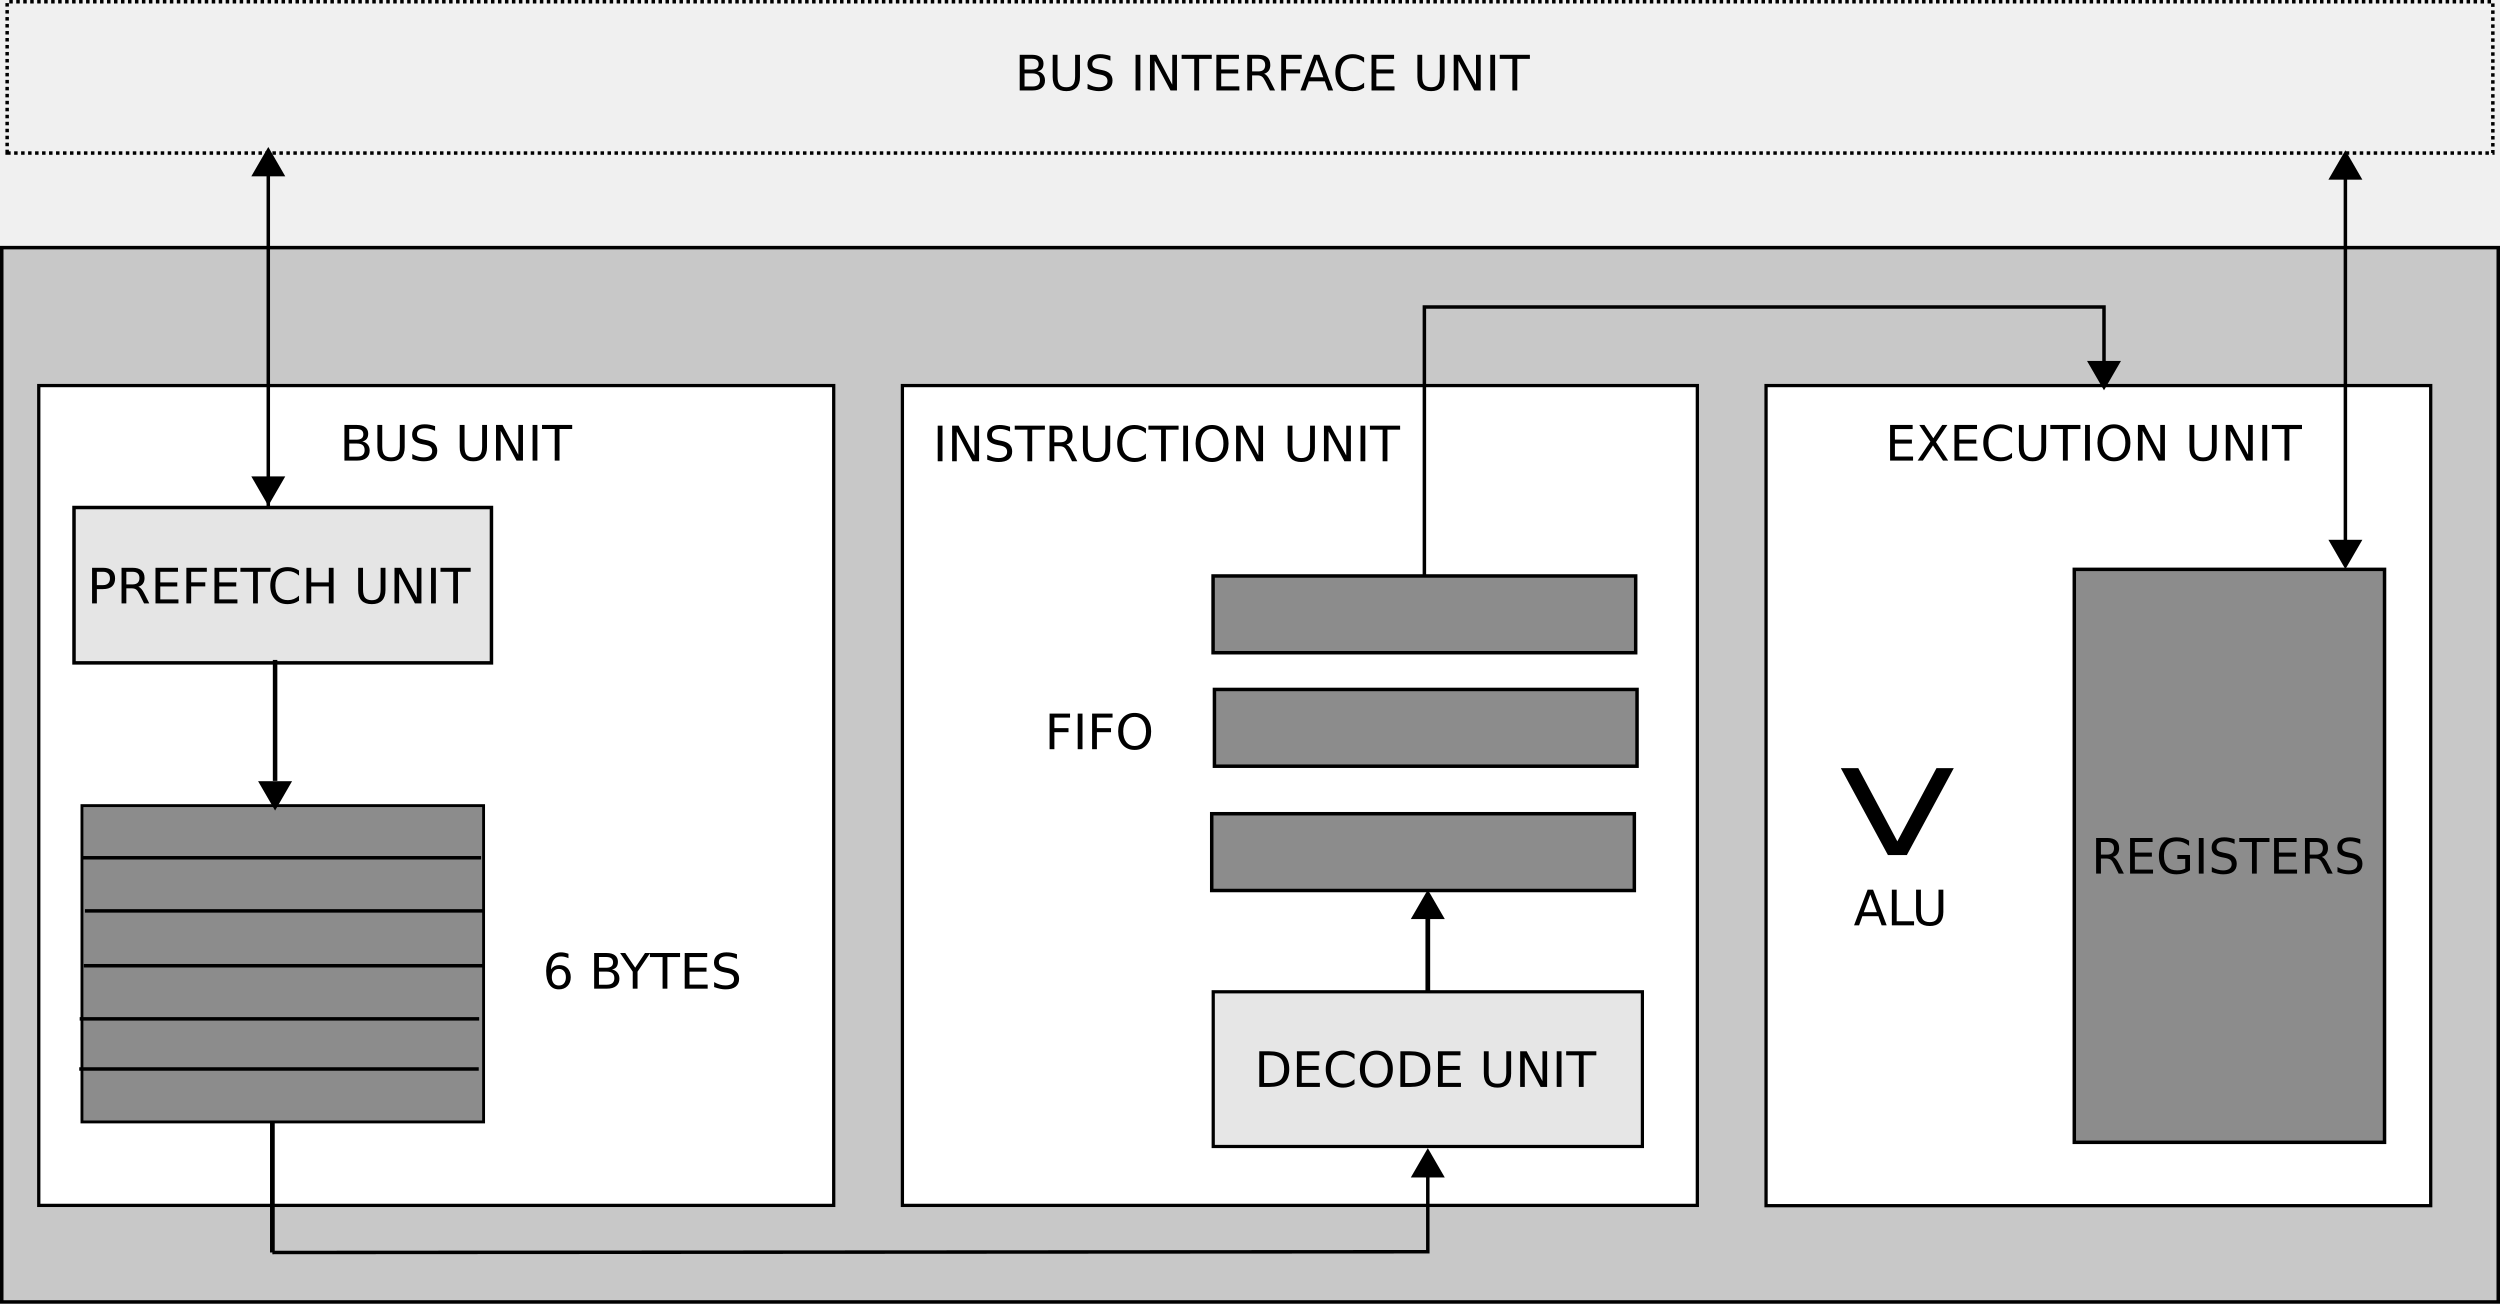
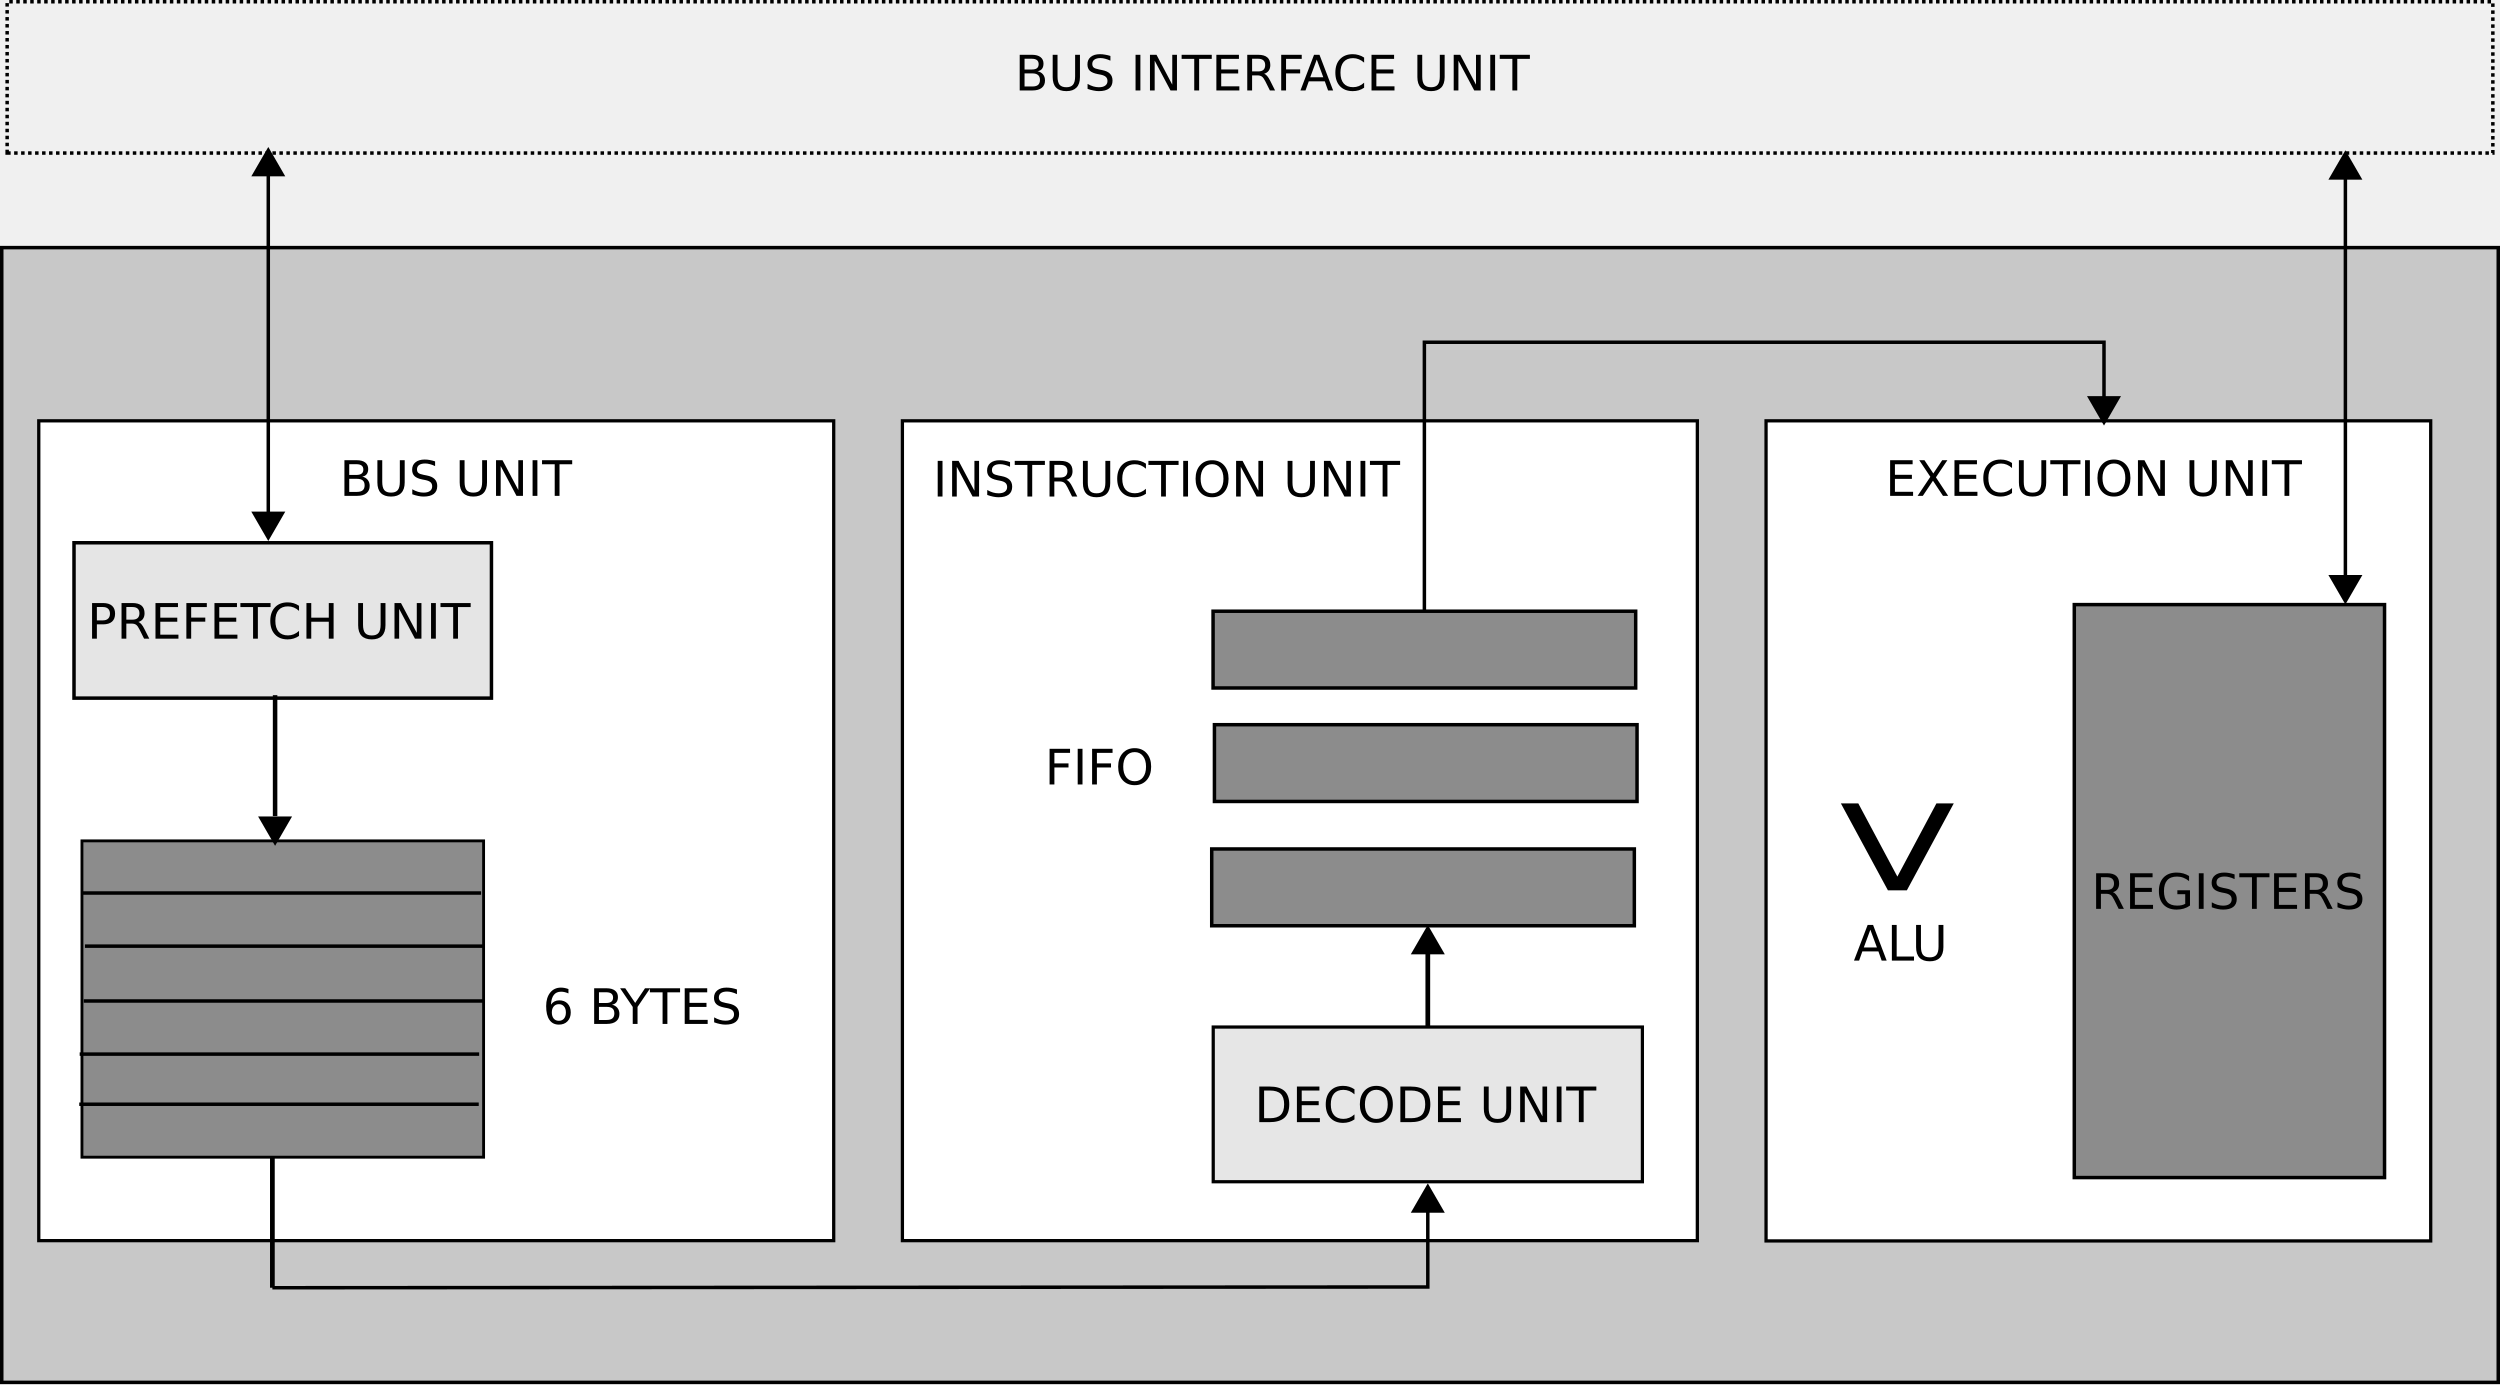
- <svg xmlns="http://www.w3.org/2000/svg" version="1.1" id="svg1" width="763.979" height="398.401" viewBox="0 0 763.979 398.401">
+ <svg xmlns="http://www.w3.org/2000/svg" version="1.1" id="svg1" width="763.979" height="422.974" viewBox="0 0 763.979 422.974">
  <defs id="defs1" />
  <g id="g1" transform="translate(-0.8682266,-0.3216143)">
    <path id="path1" d="m 22.891,2936.83 h 5697.07 v 346.758 H 22.891 Z" style="fill:none;stroke:#000000;stroke-width:8;stroke-linecap:butt;stroke-linejoin:miter;stroke-miterlimit:4;stroke-dasharray:8, 8;stroke-dashoffset:0;stroke-opacity:1" transform="matrix(0.1333333,0,0,-0.1333333,0,438.6667)" />
-     <path id="path2" d="m 10.512,303.579 h 5721.84 V 2720.078 H 10.512 Z" style="fill:#c8c8c8;fill-opacity:1;fill-rule:nonzero;stroke:#000000;stroke-width:8;stroke-linecap:butt;stroke-linejoin:miter;stroke-miterlimit:4;stroke-dasharray:none;stroke-opacity:1" transform="matrix(0.1333333,0,0,-0.1333333,0,438.6667)" />
+     <path id="path2" d="m 10.512,119.285 h 5721.84 V 2720.078 H 10.512 Z" style="fill:#c8c8c8;fill-opacity:1;fill-rule:nonzero;stroke:#000000;stroke-width:8;stroke-linecap:butt;stroke-linejoin:miter;stroke-miterlimit:4;stroke-dasharray:none;stroke-opacity:1" transform="matrix(0.1333333,0,0,-0.1333333,0,438.6667)" />
    <text id="text2" xml:space="preserve" transform="matrix(1.333333,0,0,1.333333,311.024,27.96133)">
      <tspan id="tspan2" style="font-variant:normal;font-weight:normal;font-size:11.2px;font-family:'DejaVu Sans';writing-mode:lr-tb;fill:#000000;fill-opacity:1;fill-rule:nonzero;stroke:none" x="0" dx="0 0 0 0 0 0 0 0.079 0 0 -1.03 -0.202" y="0">BUS INTERFACE UNIT</tspan>
    </text>
-     <path id="path4-3" d="m 12.716,368.679 h 242.926 v -250.531 H 12.716 Z" style="fill:#ffffff;fill-opacity:1;fill-rule:nonzero;stroke:#000000;stroke-width:1;stroke-linecap:butt;stroke-linejoin:miter;stroke-miterlimit:4;stroke-dasharray:none;stroke-opacity:1" />
-     <path id="path4-3-9" d="m 276.635,368.679 h 242.926 v -250.531 h -242.926 z" style="fill:#ffffff;fill-opacity:1;fill-rule:nonzero;stroke:#000000;stroke-width:1;stroke-linecap:butt;stroke-linejoin:miter;stroke-miterlimit:4;stroke-dasharray:none;stroke-opacity:1" />
-     <path id="path3" d="M 23.484,202.891 H 151.052 V 155.412 H 23.484 Z" style="fill:#e5e5e5;fill-opacity:1;fill-rule:nonzero;stroke:#000000;stroke-width:1.067;stroke-linecap:butt;stroke-linejoin:miter;stroke-miterlimit:4;stroke-dasharray:none;stroke-opacity:1" />
-     <text id="text3" xml:space="preserve" x="27.536" y="184.724" style="font-size:16px;stroke-width:1.333">
-       <tspan id="tspan3" style="font-variant:normal;font-weight:normal;font-size:14.933px;font-family:'DejaVu Sans';writing-mode:lr-tb;fill:#000000;fill-opacity:1;fill-rule:nonzero;stroke:none;stroke-width:1.333" x="27.536" dx="0 0 0 0 0 0 -0.866" y="184.724">PREFETCH UNIT</tspan>
+     <path id="path25" d="m 621.41,2942.73 31.988,-55.35 H 589.41 Z" style="fill:#000000;fill-opacity:1;fill-rule:evenodd;stroke:#000000;stroke-width:8;stroke-linecap:butt;stroke-linejoin:miter;stroke-miterlimit:4;stroke-dasharray:none;stroke-opacity:1" transform="matrix(0.1333333,0,0,-0.1333333,0,438.6667)" />
+     <path id="path28" d="m 5381.99,2935.12 31.99,-55.35 H 5350 Z" style="fill:#000000;fill-opacity:1;fill-rule:evenodd;stroke:#000000;stroke-width:8;stroke-linecap:butt;stroke-linejoin:miter;stroke-miterlimit:4;stroke-dasharray:none;stroke-opacity:1" transform="matrix(0.1333333,0,0,-0.1333333,0,438.6667)" />
+     <path id="path4-3" d="m 12.716,379.452 h 242.926 V 128.921 H 12.716 Z" style="fill:#ffffff;fill-opacity:1;fill-rule:nonzero;stroke:#000000;stroke-width:1;stroke-linecap:butt;stroke-linejoin:miter;stroke-miterlimit:4;stroke-dasharray:none;stroke-opacity:1" />
+     <path id="path4-3-9" d="m 276.635,379.452 h 242.926 v -250.531 h -242.926 z" style="fill:#ffffff;fill-opacity:1;fill-rule:nonzero;stroke:#000000;stroke-width:1;stroke-linecap:butt;stroke-linejoin:miter;stroke-miterlimit:4;stroke-dasharray:none;stroke-opacity:1" />
+     <path id="path3" d="M 23.484,213.663 H 151.052 V 166.184 H 23.484 Z" style="fill:#e5e5e5;fill-opacity:1;fill-rule:nonzero;stroke:#000000;stroke-width:1.067;stroke-linecap:butt;stroke-linejoin:miter;stroke-miterlimit:4;stroke-dasharray:none;stroke-opacity:1" />
+     <text id="text3" xml:space="preserve" x="27.536" y="195.496" style="font-size:16px;stroke-width:1.333">
+       <tspan id="tspan3" style="font-variant:normal;font-weight:normal;font-size:14.933px;font-family:'DejaVu Sans';writing-mode:lr-tb;fill:#000000;fill-opacity:1;fill-rule:nonzero;stroke:none;stroke-width:1.333" x="27.536" dx="0 0 0 0 0 0 -0.866" y="195.496">PREFETCH UNIT</tspan>
    </text>
-     <path id="path4" d="M 540.557,368.765 H 743.672 V 118.148 H 540.557 Z" style="fill:#ffffff;fill-opacity:1;fill-rule:nonzero;stroke:#000000;stroke-width:1;stroke-linecap:butt;stroke-linejoin:miter;stroke-miterlimit:4;stroke-dasharray:none;stroke-opacity:1" />
-     <text id="text4" xml:space="preserve" transform="matrix(1.333333,0,0,1.333333,577.0027,141.0773)">
-       <tspan id="tspan4" style="font-variant:normal;font-weight:normal;font-size:11.2px;font-family:'DejaVu Sans';writing-mode:lr-tb;fill:#000000;fill-opacity:1;fill-rule:nonzero;stroke:none" x="0" dx="0 0 0 0 0 0 0 0 0 0 0.034" y="0">EXECUTION UNIT</tspan>
+     <path id="path4" d="M 540.557,379.538 H 743.672 V 128.921 H 540.557 Z" style="fill:#ffffff;fill-opacity:1;fill-rule:nonzero;stroke:#000000;stroke-width:1;stroke-linecap:butt;stroke-linejoin:miter;stroke-miterlimit:4;stroke-dasharray:none;stroke-opacity:1" />
+     <text id="text4" xml:space="preserve" x="577.003" y="151.85" style="font-size:16px;stroke-width:1.333">
+       <tspan id="tspan4" style="font-variant:normal;font-weight:normal;font-size:14.933px;font-family:'DejaVu Sans';writing-mode:lr-tb;fill:#000000;fill-opacity:1;fill-rule:nonzero;stroke:none;stroke-width:1.333" x="577.003" dx="0 0 0 0 0 0 0 0 0 0 0.045" y="151.85">EXECUTION UNIT</tspan>
    </text>
-     <text id="text4-1" xml:space="preserve" x="104.652" y="141.077" style="font-size:16px;stroke-width:1.333">
-       <tspan id="tspan4-2" style="font-variant:normal;font-weight:normal;font-size:14.933px;font-family:'DejaVu Sans';writing-mode:lr-tb;fill:#000000;fill-opacity:1;fill-rule:nonzero;stroke:none;stroke-width:1.333" x="104.652" dx="0 0 0 0 0.045" y="141.077">BUS UNIT</tspan>
+     <text id="text4-1" xml:space="preserve" x="104.652" y="151.85" style="font-size:16px;stroke-width:1.333">
+       <tspan id="tspan4-2" style="font-variant:normal;font-weight:normal;font-size:14.933px;font-family:'DejaVu Sans';writing-mode:lr-tb;fill:#000000;fill-opacity:1;fill-rule:nonzero;stroke:none;stroke-width:1.333" x="104.652" dx="0 0 0 0 0.045" y="151.85">BUS UNIT</tspan>
    </text>
-     <path id="path5" d="M 26.005,343.031 H 148.557 V 246.593 H 26.005 Z" style="fill:#8c8c8c;fill-opacity:1;fill-rule:nonzero;stroke:none;stroke-width:0.133" />
-     <path id="path6" d="M 25.912,246.51 H 148.652 v 96.667 H 25.912 Z" style="fill:none;stroke:#000000;stroke-width:0.875;stroke-linecap:butt;stroke-linejoin:miter;stroke-miterlimit:4;stroke-dasharray:none;stroke-opacity:1" />
-     <path id="path7" d="M 25.807,262.449 H 147.885" style="fill:none;stroke:#000000;stroke-width:1.067;stroke-linecap:butt;stroke-linejoin:miter;stroke-miterlimit:4;stroke-dasharray:none;stroke-opacity:1" />
-     <path id="path8" d="M 26.823,278.682 H 148.901" style="fill:none;stroke:#000000;stroke-width:1.067;stroke-linecap:butt;stroke-linejoin:miter;stroke-miterlimit:4;stroke-dasharray:none;stroke-opacity:1" />
-     <path id="path9" d="M 26.459,295.442 H 148.53" style="fill:none;stroke:#000000;stroke-width:1.067;stroke-linecap:butt;stroke-linejoin:miter;stroke-miterlimit:4;stroke-dasharray:none;stroke-opacity:1" />
-     <path id="path10" d="M 25.219,311.677 H 147.292" style="fill:none;stroke:#000000;stroke-width:1.067;stroke-linecap:butt;stroke-linejoin:miter;stroke-miterlimit:4;stroke-dasharray:none;stroke-opacity:1" />
-     <path id="path11" d="M 25.088,326.995 H 147.167" style="fill:none;stroke:#000000;stroke-width:1.067;stroke-linecap:butt;stroke-linejoin:miter;stroke-miterlimit:4;stroke-dasharray:none;stroke-opacity:1" />
-     <text id="text11" xml:space="preserve" x="166.721" y="302.445" style="font-size:16px;stroke-width:1.333">
-       <tspan id="tspan11" style="font-variant:normal;font-weight:normal;font-size:14.933px;font-family:'DejaVu Sans';writing-mode:lr-tb;fill:#000000;fill-opacity:1;fill-rule:nonzero;stroke:none;stroke-width:1.333" x="166.721" dx="0 0 0 -0.806 0 0.045" y="302.445">6 BYTES</tspan>
+     <path id="path5" d="M 26.005,353.803 H 148.557 V 257.365 H 26.005 Z" style="fill:#8c8c8c;fill-opacity:1;fill-rule:nonzero;stroke:none;stroke-width:0.133" />
+     <path id="path6" d="M 25.912,257.283 H 148.652 v 96.667 H 25.912 Z" style="fill:none;stroke:#000000;stroke-width:0.875;stroke-linecap:butt;stroke-linejoin:miter;stroke-miterlimit:4;stroke-dasharray:none;stroke-opacity:1" />
+     <path id="path7" d="M 25.807,273.221 H 147.885" style="fill:none;stroke:#000000;stroke-width:1.067;stroke-linecap:butt;stroke-linejoin:miter;stroke-miterlimit:4;stroke-dasharray:none;stroke-opacity:1" />
+     <path id="path8" d="M 26.823,289.455 H 148.901" style="fill:none;stroke:#000000;stroke-width:1.067;stroke-linecap:butt;stroke-linejoin:miter;stroke-miterlimit:4;stroke-dasharray:none;stroke-opacity:1" />
+     <path id="path9" d="M 26.459,306.215 H 148.53" style="fill:none;stroke:#000000;stroke-width:1.067;stroke-linecap:butt;stroke-linejoin:miter;stroke-miterlimit:4;stroke-dasharray:none;stroke-opacity:1" />
+     <path id="path10" d="M 25.219,322.449 H 147.292" style="fill:none;stroke:#000000;stroke-width:1.067;stroke-linecap:butt;stroke-linejoin:miter;stroke-miterlimit:4;stroke-dasharray:none;stroke-opacity:1" />
+     <path id="path11" d="M 25.088,337.767 H 147.167" style="fill:none;stroke:#000000;stroke-width:1.067;stroke-linecap:butt;stroke-linejoin:miter;stroke-miterlimit:4;stroke-dasharray:none;stroke-opacity:1" />
+     <text id="text11" xml:space="preserve" x="166.721" y="313.218" style="font-size:16px;stroke-width:1.333">
+       <tspan id="tspan11" style="font-variant:normal;font-weight:normal;font-size:14.933px;font-family:'DejaVu Sans';writing-mode:lr-tb;fill:#000000;fill-opacity:1;fill-rule:nonzero;stroke:none;stroke-width:1.333" x="166.721" dx="0 0 0 -0.806 0 0.045" y="313.218">6 BYTES</tspan>
    </text>
-     <path id="path12" d="m 84.932,201.989 v 36.964" style="fill:none;stroke:#000000;stroke-width:1.381;stroke-linecap:butt;stroke-linejoin:miter;stroke-miterlimit:4;stroke-dasharray:none;stroke-opacity:1" />
-     <path id="path13" d="m 84.932,246.959 -4.27,-7.38 h 8.536 z" style="fill:#000000;fill-opacity:1;fill-rule:evenodd;stroke:#000000;stroke-width:1.067;stroke-linecap:butt;stroke-linejoin:miter;stroke-miterlimit:4;stroke-dasharray:none;stroke-opacity:1" />
-     <path id="path14" d="m 84.104,383.071 353.09,-0.231 -0.003,-23.222" style="fill:none;stroke:#000000;stroke-width:1.067;stroke-linecap:butt;stroke-linejoin:miter;stroke-miterlimit:4;stroke-dasharray:none;stroke-opacity:1" />
-     <path id="path15" d="m 437.194,352.238 4.265,7.38 h -8.536 z" style="fill:#000000;fill-opacity:1;fill-rule:evenodd;stroke:#000000;stroke-width:1.067;stroke-linecap:butt;stroke-linejoin:miter;stroke-miterlimit:4;stroke-dasharray:none;stroke-opacity:1" />
-     <path id="path15-8" d="m 437.197,273.266 4.265,7.38 h -8.536 z" style="fill:#000000;fill-opacity:1;fill-rule:evenodd;stroke:#000000;stroke-width:1.067;stroke-linecap:butt;stroke-linejoin:miter;stroke-miterlimit:4;stroke-dasharray:none;stroke-opacity:1" />
-     <path id="path16" d="m 371.573,199.792 h 129.145 v -23.459 H 371.573 Z" style="fill:#8c8c8c;fill-opacity:1;fill-rule:nonzero;stroke:#000000;stroke-width:1.067;stroke-linecap:butt;stroke-linejoin:miter;stroke-miterlimit:4;stroke-dasharray:none;stroke-opacity:1" />
-     <path id="path18" d="m 371.989,234.469 h 129.145 v -23.459 H 371.989 Z" style="fill:#8c8c8c;fill-opacity:1;fill-rule:nonzero;stroke:#000000;stroke-width:1.067;stroke-linecap:butt;stroke-linejoin:miter;stroke-miterlimit:4;stroke-dasharray:none;stroke-opacity:1" />
-     <path id="path20" d="m 371.161,272.453 h 129.145 v -23.464 H 371.161 Z" style="fill:#8c8c8c;fill-opacity:1;fill-rule:nonzero;stroke:#000000;stroke-width:1.067;stroke-linecap:butt;stroke-linejoin:miter;stroke-miterlimit:4;stroke-dasharray:none;stroke-opacity:1" />
-     <text id="text20" xml:space="preserve" x="320.143" y="229.276" style="font-size:16px;stroke-width:1.333">
-       <tspan id="tspan20" style="font-variant:normal;font-weight:normal;font-size:14.933px;font-family:'DejaVu Sans';writing-mode:lr-tb;fill:#000000;fill-opacity:1;fill-rule:nonzero;stroke:none;stroke-width:1.333" x="320.143" y="229.276">FIFO</tspan>
+     <path id="path12" d="m 84.932,212.762 v 36.964" style="fill:none;stroke:#000000;stroke-width:1.381;stroke-linecap:butt;stroke-linejoin:miter;stroke-miterlimit:4;stroke-dasharray:none;stroke-opacity:1" />
+     <path id="path13" d="m 84.932,257.731 -4.27,-7.38 h 8.536 z" style="fill:#000000;fill-opacity:1;fill-rule:evenodd;stroke:#000000;stroke-width:1.067;stroke-linecap:butt;stroke-linejoin:miter;stroke-miterlimit:4;stroke-dasharray:none;stroke-opacity:1" />
+     <path id="path14" d="m 84.104,393.843 353.09,-0.231 -0.003,-23.222" style="fill:none;stroke:#000000;stroke-width:1.067;stroke-linecap:butt;stroke-linejoin:miter;stroke-miterlimit:4;stroke-dasharray:none;stroke-opacity:1" />
+     <path id="path15" d="m 437.194,363.01 4.265,7.38 h -8.536 z" style="fill:#000000;fill-opacity:1;fill-rule:evenodd;stroke:#000000;stroke-width:1.067;stroke-linecap:butt;stroke-linejoin:miter;stroke-miterlimit:4;stroke-dasharray:none;stroke-opacity:1" />
+     <path id="path15-8" d="m 437.197,284.038 4.265,7.38 h -8.536 z" style="fill:#000000;fill-opacity:1;fill-rule:evenodd;stroke:#000000;stroke-width:1.067;stroke-linecap:butt;stroke-linejoin:miter;stroke-miterlimit:4;stroke-dasharray:none;stroke-opacity:1" />
+     <path id="path16" d="m 371.573,210.564 h 129.145 v -23.459 H 371.573 Z" style="fill:#8c8c8c;fill-opacity:1;fill-rule:nonzero;stroke:#000000;stroke-width:1.067;stroke-linecap:butt;stroke-linejoin:miter;stroke-miterlimit:4;stroke-dasharray:none;stroke-opacity:1" />
+     <path id="path18" d="m 371.989,245.242 h 129.145 v -23.459 H 371.989 Z" style="fill:#8c8c8c;fill-opacity:1;fill-rule:nonzero;stroke:#000000;stroke-width:1.067;stroke-linecap:butt;stroke-linejoin:miter;stroke-miterlimit:4;stroke-dasharray:none;stroke-opacity:1" />
+     <path id="path20" d="m 371.161,283.225 h 129.145 v -23.464 H 371.161 Z" style="fill:#8c8c8c;fill-opacity:1;fill-rule:nonzero;stroke:#000000;stroke-width:1.067;stroke-linecap:butt;stroke-linejoin:miter;stroke-miterlimit:4;stroke-dasharray:none;stroke-opacity:1" />
+     <text id="text20" xml:space="preserve" x="320.143" y="240.048" style="font-size:16px;stroke-width:1.333">
+       <tspan id="tspan20" style="font-variant:normal;font-weight:normal;font-size:14.933px;font-family:'DejaVu Sans';writing-mode:lr-tb;fill:#000000;fill-opacity:1;fill-rule:nonzero;stroke:none;stroke-width:1.333" x="320.143" y="240.048">FIFO</tspan>
    </text>
-     <path id="path21" d="M 3271.095,1967.501 V 2583.98 H 4828.75 v -146.01" style="fill:none;stroke:#000000;stroke-width:8;stroke-linecap:butt;stroke-linejoin:miter;stroke-miterlimit:4;stroke-dasharray:none;stroke-opacity:1" transform="matrix(0.1333333,0,0,-0.1333333,0,438.6667)" />
-     <path id="path22" d="m 4828.75,2401.05 -31.99,55.36 h 63.98 z" style="fill:#000000;fill-opacity:1;fill-rule:evenodd;stroke:#000000;stroke-width:8;stroke-linecap:butt;stroke-linejoin:miter;stroke-miterlimit:4;stroke-dasharray:none;stroke-opacity:1" transform="matrix(0.1333333,0,0,-0.1333333,0,438.6667)" />
-     <text id="text22" xml:space="preserve" transform="matrix(1.333333,0,0,0.9406563,563.0147,261.6293)">
-       <tspan id="tspan22" style="font-variant:normal;font-weight:normal;font-size:38.752px;font-family:'DejaVu Sans';writing-mode:lr-tb;fill:#000000;fill-opacity:1;fill-rule:nonzero;stroke:none" x="0" y="0">V</tspan>
+     <path id="path21" d="m 436.146,187.105 v -82.197 h 207.687 v 19.468" style="fill:none;stroke:#000000;stroke-width:1.067;stroke-linecap:butt;stroke-linejoin:miter;stroke-miterlimit:4;stroke-dasharray:none;stroke-opacity:1" />
+     <path id="path22" d="m 643.833,129.299 -4.265,-7.381 h 8.531 z" style="fill:#000000;fill-opacity:1;fill-rule:evenodd;stroke:#000000;stroke-width:1.067;stroke-linecap:butt;stroke-linejoin:miter;stroke-miterlimit:4;stroke-dasharray:none;stroke-opacity:1" />
+     <text id="text22" xml:space="preserve" transform="scale(1.190567,0.8399359)" x="472.896" y="324.312" style="font-size:13.439px;stroke-width:1.12">
+       <tspan id="tspan22" style="font-variant:normal;font-weight:normal;font-size:43.399px;font-family:'DejaVu Sans';writing-mode:lr-tb;fill:#000000;fill-opacity:1;fill-rule:nonzero;stroke:none;stroke-width:1.12" x="472.896" y="324.312">V</tspan>
    </text>
-     <text id="text23" xml:space="preserve" transform="matrix(1.333333,0,0,1.333333,567.3227,283.096)">
-       <tspan id="tspan23" style="font-variant:normal;font-weight:normal;font-size:11.2px;font-family:'DejaVu Sans';writing-mode:lr-tb;fill:#000000;fill-opacity:1;fill-rule:nonzero;stroke:none" x="0" dx="0 0 -0.549" y="0">ALU</tspan>
+     <text id="text23" xml:space="preserve" x="567.323" y="293.868" style="font-size:16px;stroke-width:1.333">
+       <tspan id="tspan23" style="font-variant:normal;font-weight:normal;font-size:14.933px;font-family:'DejaVu Sans';writing-mode:lr-tb;fill:#000000;fill-opacity:1;fill-rule:nonzero;stroke:none;stroke-width:1.333" x="567.323" dx="0 0 -0.732" y="293.868">ALU</tspan>
    </text>
-     <path id="path23" d="m 4760.66,669.455 h 711.051 V 1982.66 H 4760.66 Z" style="fill:#8c8c8c;fill-opacity:1;fill-rule:nonzero;stroke:#000000;stroke-width:8;stroke-linecap:butt;stroke-linejoin:miter;stroke-miterlimit:4;stroke-dasharray:none;stroke-opacity:1" transform="matrix(0.1333333,0,0,-0.1333333,0,438.6667)" />
-     <text id="text24" xml:space="preserve" x="639.957" y="267.295" style="font-size:16px;stroke-width:1.333">
-       <tspan id="tspan24" style="font-variant:normal;font-weight:normal;font-size:14.933px;font-family:'DejaVu Sans';writing-mode:lr-tb;fill:#000000;fill-opacity:1;fill-rule:nonzero;stroke:none;stroke-width:1.333" x="639.957" dx="0 0 0 0 0 0 0.09" y="267.295">REGISTERS</tspan>
+     <path id="path23" d="m 634.755,360.178 h 94.807 V 185.084 h -94.807 z" style="fill:#8c8c8c;fill-opacity:1;fill-rule:nonzero;stroke:#000000;stroke-width:1.067;stroke-linecap:butt;stroke-linejoin:miter;stroke-miterlimit:4;stroke-dasharray:none;stroke-opacity:1" />
+     <text id="text24" xml:space="preserve" x="639.957" y="278.067" style="font-size:16px;stroke-width:1.333">
+       <tspan id="tspan24" style="font-variant:normal;font-weight:normal;font-size:14.933px;font-family:'DejaVu Sans';writing-mode:lr-tb;fill:#000000;fill-opacity:1;fill-rule:nonzero;stroke:none;stroke-width:1.333" x="639.957" dx="0 0 0 0 0 0 0.09" y="278.067">REGISTERS</tspan>
    </text>
-     <path id="path24" d="m 621.41,2905.82 -0.006,-781.41" style="fill:none;stroke:#000000;stroke-width:8;stroke-linecap:butt;stroke-linejoin:miter;stroke-miterlimit:4;stroke-dasharray:none;stroke-opacity:1" transform="matrix(0.1333333,0,0,-0.1333333,0,438.6667)" />
-     <path id="path25" d="m 621.41,2942.73 31.988,-55.35 H 589.41 Z" style="fill:#000000;fill-opacity:1;fill-rule:evenodd;stroke:#000000;stroke-width:8;stroke-linecap:butt;stroke-linejoin:miter;stroke-miterlimit:4;stroke-dasharray:none;stroke-opacity:1" transform="matrix(0.1333333,0,0,-0.1333333,0,438.6667)" />
-     <path id="path26" d="m 82.855,153.813 -4.267,-7.38 h 8.532 z" style="fill:#000000;fill-opacity:1;fill-rule:evenodd;stroke:#000000;stroke-width:1.067;stroke-linecap:butt;stroke-linejoin:miter;stroke-miterlimit:4;stroke-dasharray:none;stroke-opacity:1" />
-     <path id="path27" d="M 5381.99,2898.2 V 2028.01" style="fill:none;stroke:#000000;stroke-width:8;stroke-linecap:butt;stroke-linejoin:miter;stroke-miterlimit:4;stroke-dasharray:none;stroke-opacity:1" transform="matrix(0.1333333,0,0,-0.1333333,0,438.6667)" />
-     <path id="path28" d="m 5381.99,2935.12 31.99,-55.35 H 5350 Z" style="fill:#000000;fill-opacity:1;fill-rule:evenodd;stroke:#000000;stroke-width:8;stroke-linecap:butt;stroke-linejoin:miter;stroke-miterlimit:4;stroke-dasharray:none;stroke-opacity:1" transform="matrix(0.1333333,0,0,-0.1333333,0,438.6667)" />
-     <path id="path29" d="m 5381.99,1991.09 -31.99,55.36 h 63.98 z" style="fill:#000000;fill-opacity:1;fill-rule:evenodd;stroke:#000000;stroke-width:8;stroke-linecap:butt;stroke-linejoin:miter;stroke-miterlimit:4;stroke-dasharray:none;stroke-opacity:1" transform="matrix(0.1333333,0,0,-0.1333333,0,438.6667)" />
-     <path id="path30" d="M 371.619,350.679 H 502.77 V 303.403 H 371.619 Z" style="fill:#e6e6e6;fill-opacity:1;fill-rule:nonzero;stroke:#000000;stroke-width:0.986;stroke-linecap:butt;stroke-linejoin:miter;stroke-miterlimit:4;stroke-dasharray:none;stroke-opacity:1" />
-     <text id="text30" xml:space="preserve" x="384.228" y="332.477" style="font-size:16px;stroke-width:1.333">
-       <tspan id="tspan30" style="font-variant:normal;font-weight:normal;font-size:14.933px;font-family:'DejaVu Sans';writing-mode:lr-tb;fill:#000000;fill-opacity:1;fill-rule:nonzero;stroke:none;stroke-width:1.333" x="384.228" y="332.477">DECODE UNIT</tspan>
+     <path id="path26" d="m 82.855,164.585 -4.267,-7.38 h 8.532 z" style="fill:#000000;fill-opacity:1;fill-rule:evenodd;stroke:#000000;stroke-width:1.067;stroke-linecap:butt;stroke-linejoin:miter;stroke-miterlimit:4;stroke-dasharray:none;stroke-opacity:1" />
+     <path id="path29" d="m 717.599,183.96 -4.265,-7.381 h 8.531 z" style="fill:#000000;fill-opacity:1;fill-rule:evenodd;stroke:#000000;stroke-width:1.067;stroke-linecap:butt;stroke-linejoin:miter;stroke-miterlimit:4;stroke-dasharray:none;stroke-opacity:1" />
+     <path id="path30" d="M 371.619,361.452 H 502.77 V 314.175 H 371.619 Z" style="fill:#e6e6e6;fill-opacity:1;fill-rule:nonzero;stroke:#000000;stroke-width:0.986;stroke-linecap:butt;stroke-linejoin:miter;stroke-miterlimit:4;stroke-dasharray:none;stroke-opacity:1" />
+     <text id="text30" xml:space="preserve" x="384.228" y="343.249" style="font-size:16px;stroke-width:1.333">
+       <tspan id="tspan30" style="font-variant:normal;font-weight:normal;font-size:14.933px;font-family:'DejaVu Sans';writing-mode:lr-tb;fill:#000000;fill-opacity:1;fill-rule:nonzero;stroke:none;stroke-width:1.333" x="384.228" y="343.249">DECODE UNIT</tspan>
    </text>
-     <path id="path31" d="m 84.104,343.031 v 40.04" style="fill:none;stroke:#000000;stroke-width:1.442;stroke-linecap:butt;stroke-linejoin:miter;stroke-miterlimit:4;stroke-dasharray:none;stroke-opacity:1" />
-     <path id="path31-5" d="M 437.194,280.646 V 303.403" style="fill:none;stroke:#000000;stroke-width:1.442;stroke-linecap:butt;stroke-linejoin:miter;stroke-miterlimit:4;stroke-dasharray:none;stroke-opacity:1" />
-     <text id="text4-1-9" xml:space="preserve" x="285.955" y="141.289" style="font-size:16px;stroke-width:1.333">
-       <tspan id="tspan4-2-3" style="font-variant:normal;font-weight:normal;font-size:14.933px;font-family:'DejaVu Sans';writing-mode:lr-tb;fill:#000000;fill-opacity:1;fill-rule:nonzero;stroke:none;stroke-width:1.333" x="285.955" dx="0 0 0 0 0 0 0 0 0 0 0 0 0.045" y="141.289">INSTRUCTION UNIT</tspan>
+     <path id="path31" d="m 84.104,353.803 v 40.04" style="fill:none;stroke:#000000;stroke-width:1.442;stroke-linecap:butt;stroke-linejoin:miter;stroke-miterlimit:4;stroke-dasharray:none;stroke-opacity:1" />
+     <path id="path31-5" d="m 437.194,291.418 v 22.757" style="fill:none;stroke:#000000;stroke-width:1.442;stroke-linecap:butt;stroke-linejoin:miter;stroke-miterlimit:4;stroke-dasharray:none;stroke-opacity:1" />
+     <text id="text4-1-9" xml:space="preserve" x="285.955" y="152.061" style="font-size:16px;stroke-width:1.333">
+       <tspan id="tspan4-2-3" style="font-variant:normal;font-weight:normal;font-size:14.933px;font-family:'DejaVu Sans';writing-mode:lr-tb;fill:#000000;fill-opacity:1;fill-rule:nonzero;stroke:none;stroke-width:1.333" x="285.955" dx="0 0 0 0 0 0 0 0 0 0 0 0 0.045" y="152.061">INSTRUCTION UNIT</tspan>
    </text>
+     <path id="path24" d="m 82.855,51.224 -8e-4,105.981" style="fill:none;stroke:#000000;stroke-width:1.067;stroke-linecap:butt;stroke-linejoin:miter;stroke-miterlimit:4;stroke-dasharray:none;stroke-opacity:1" />
+     <path id="path27" d="M 5381.99,2898.2 V 1965.658" style="fill:none;stroke:#000000;stroke-width:8;stroke-linecap:butt;stroke-linejoin:miter;stroke-miterlimit:4;stroke-dasharray:none;stroke-opacity:1" transform="matrix(0.1333333,0,0,-0.1333333,0,438.6667)" />
  </g>
</svg>
